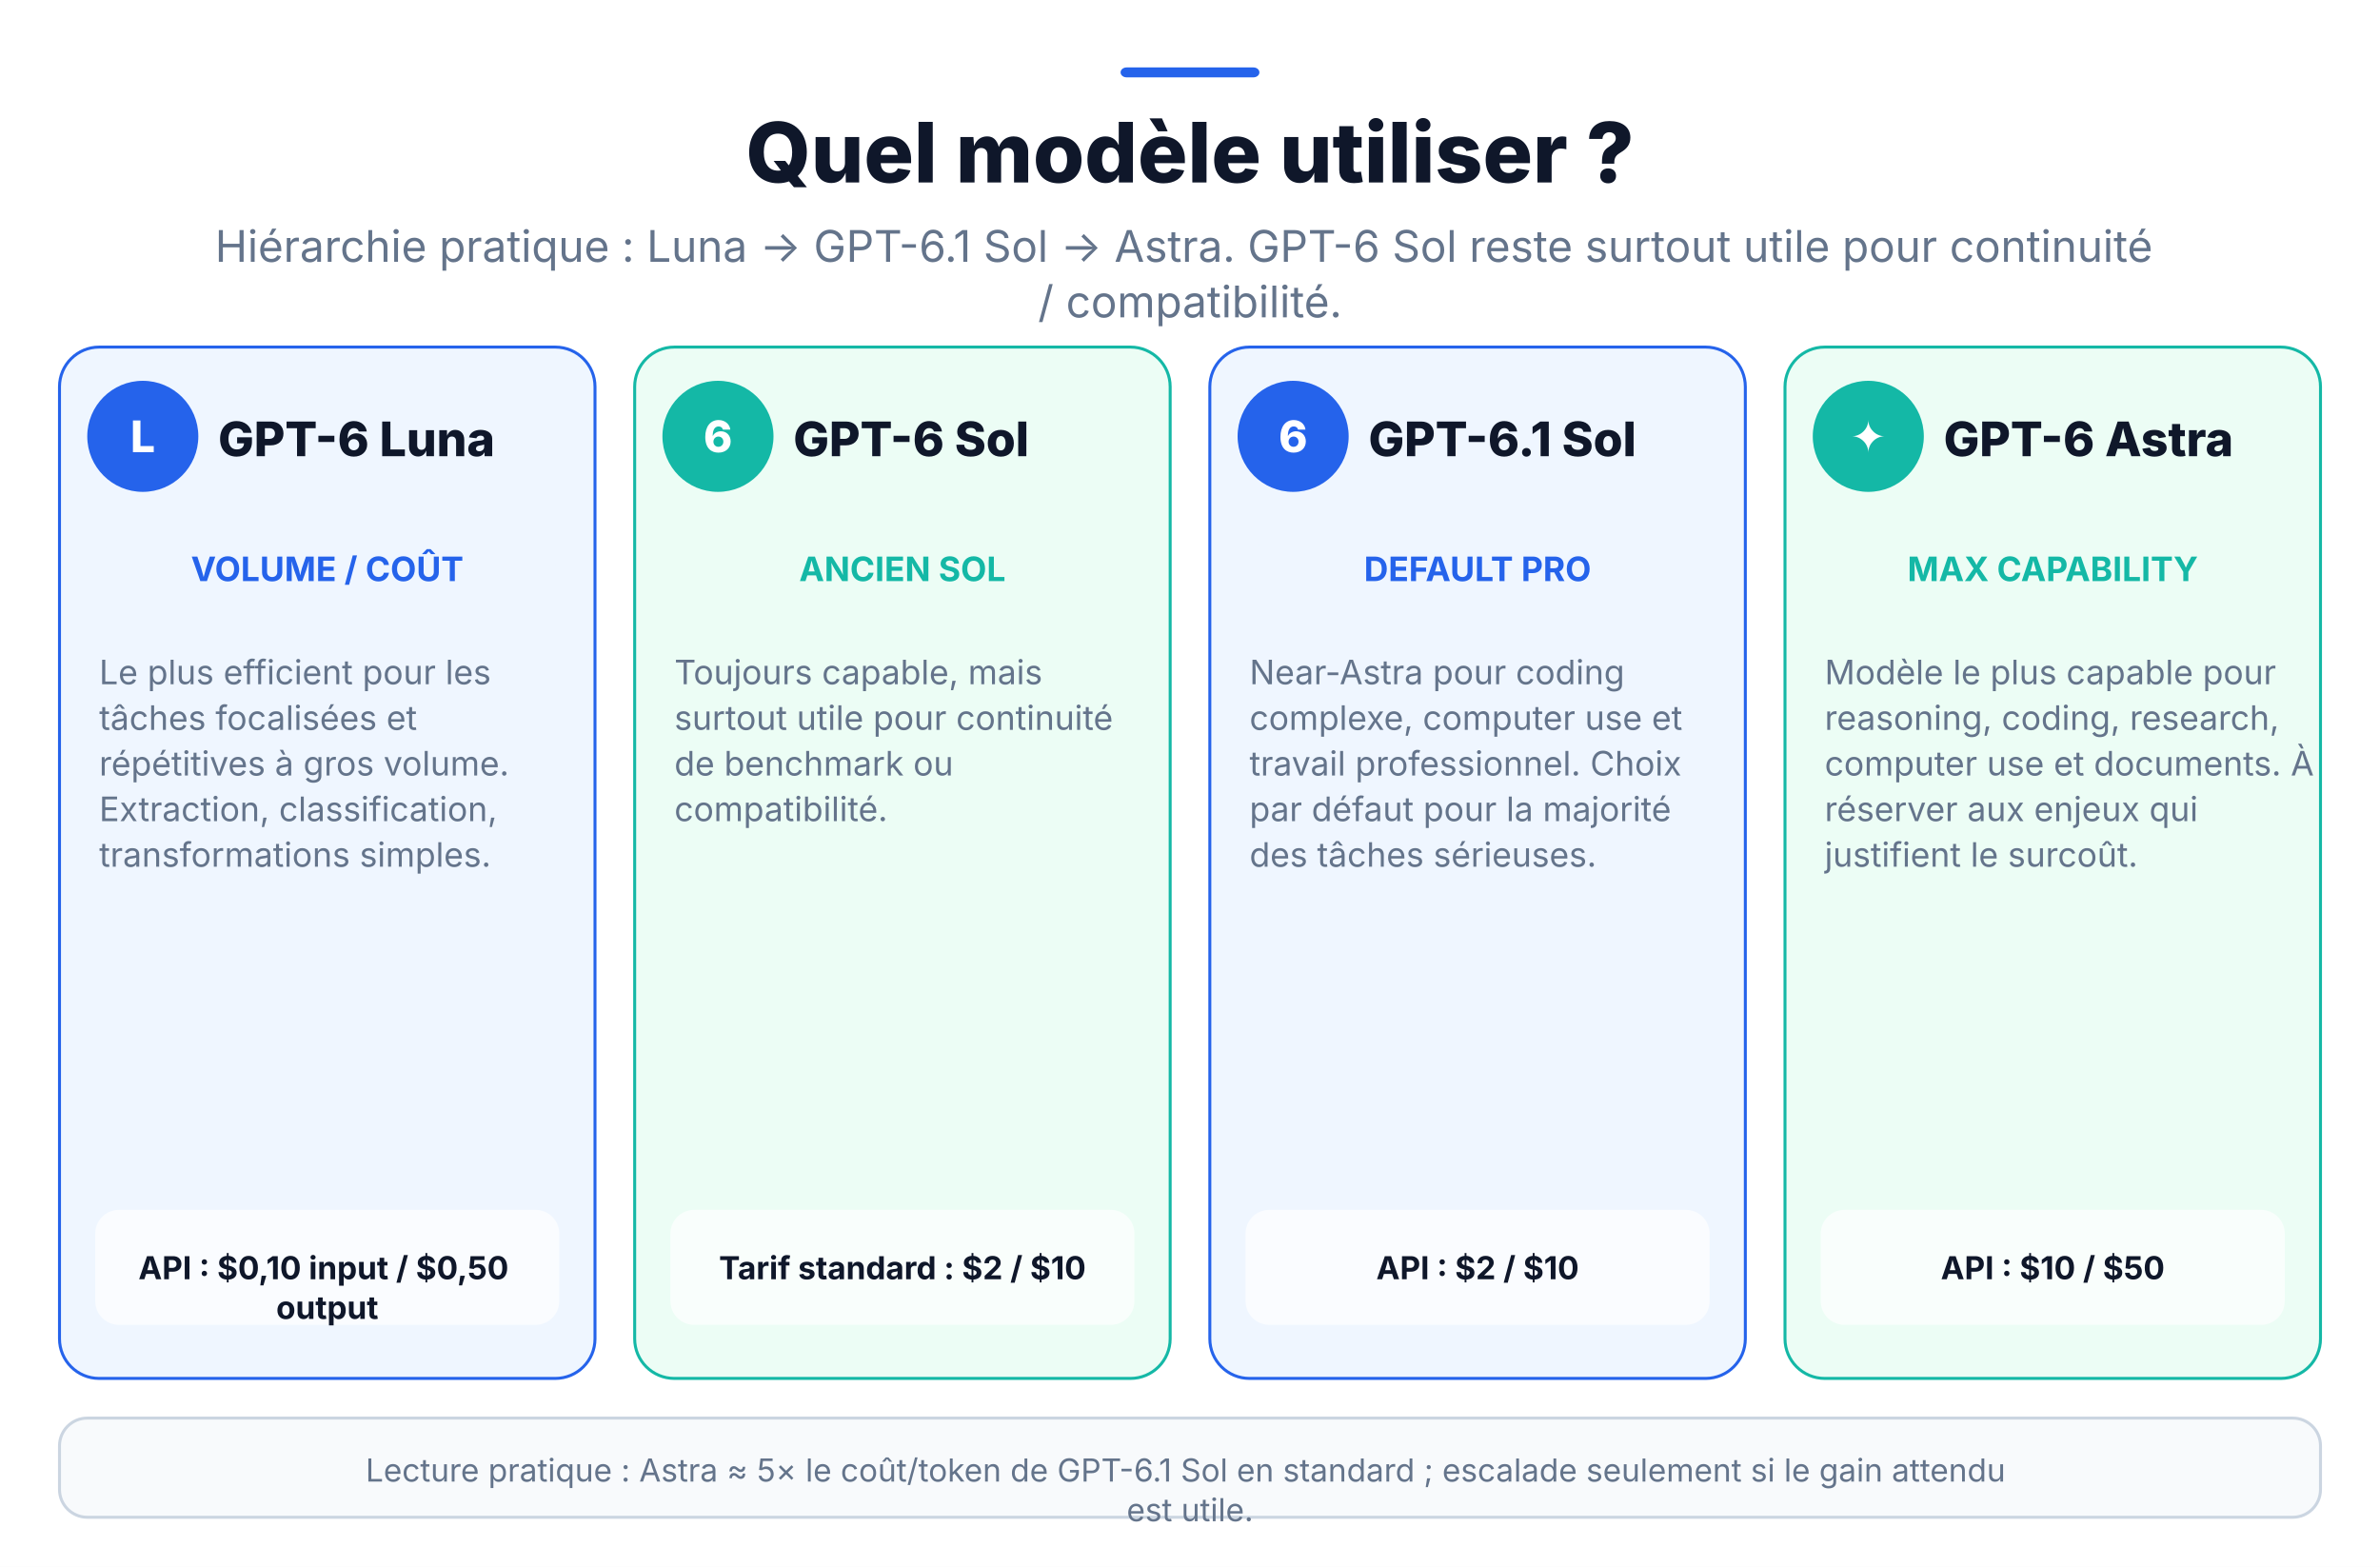
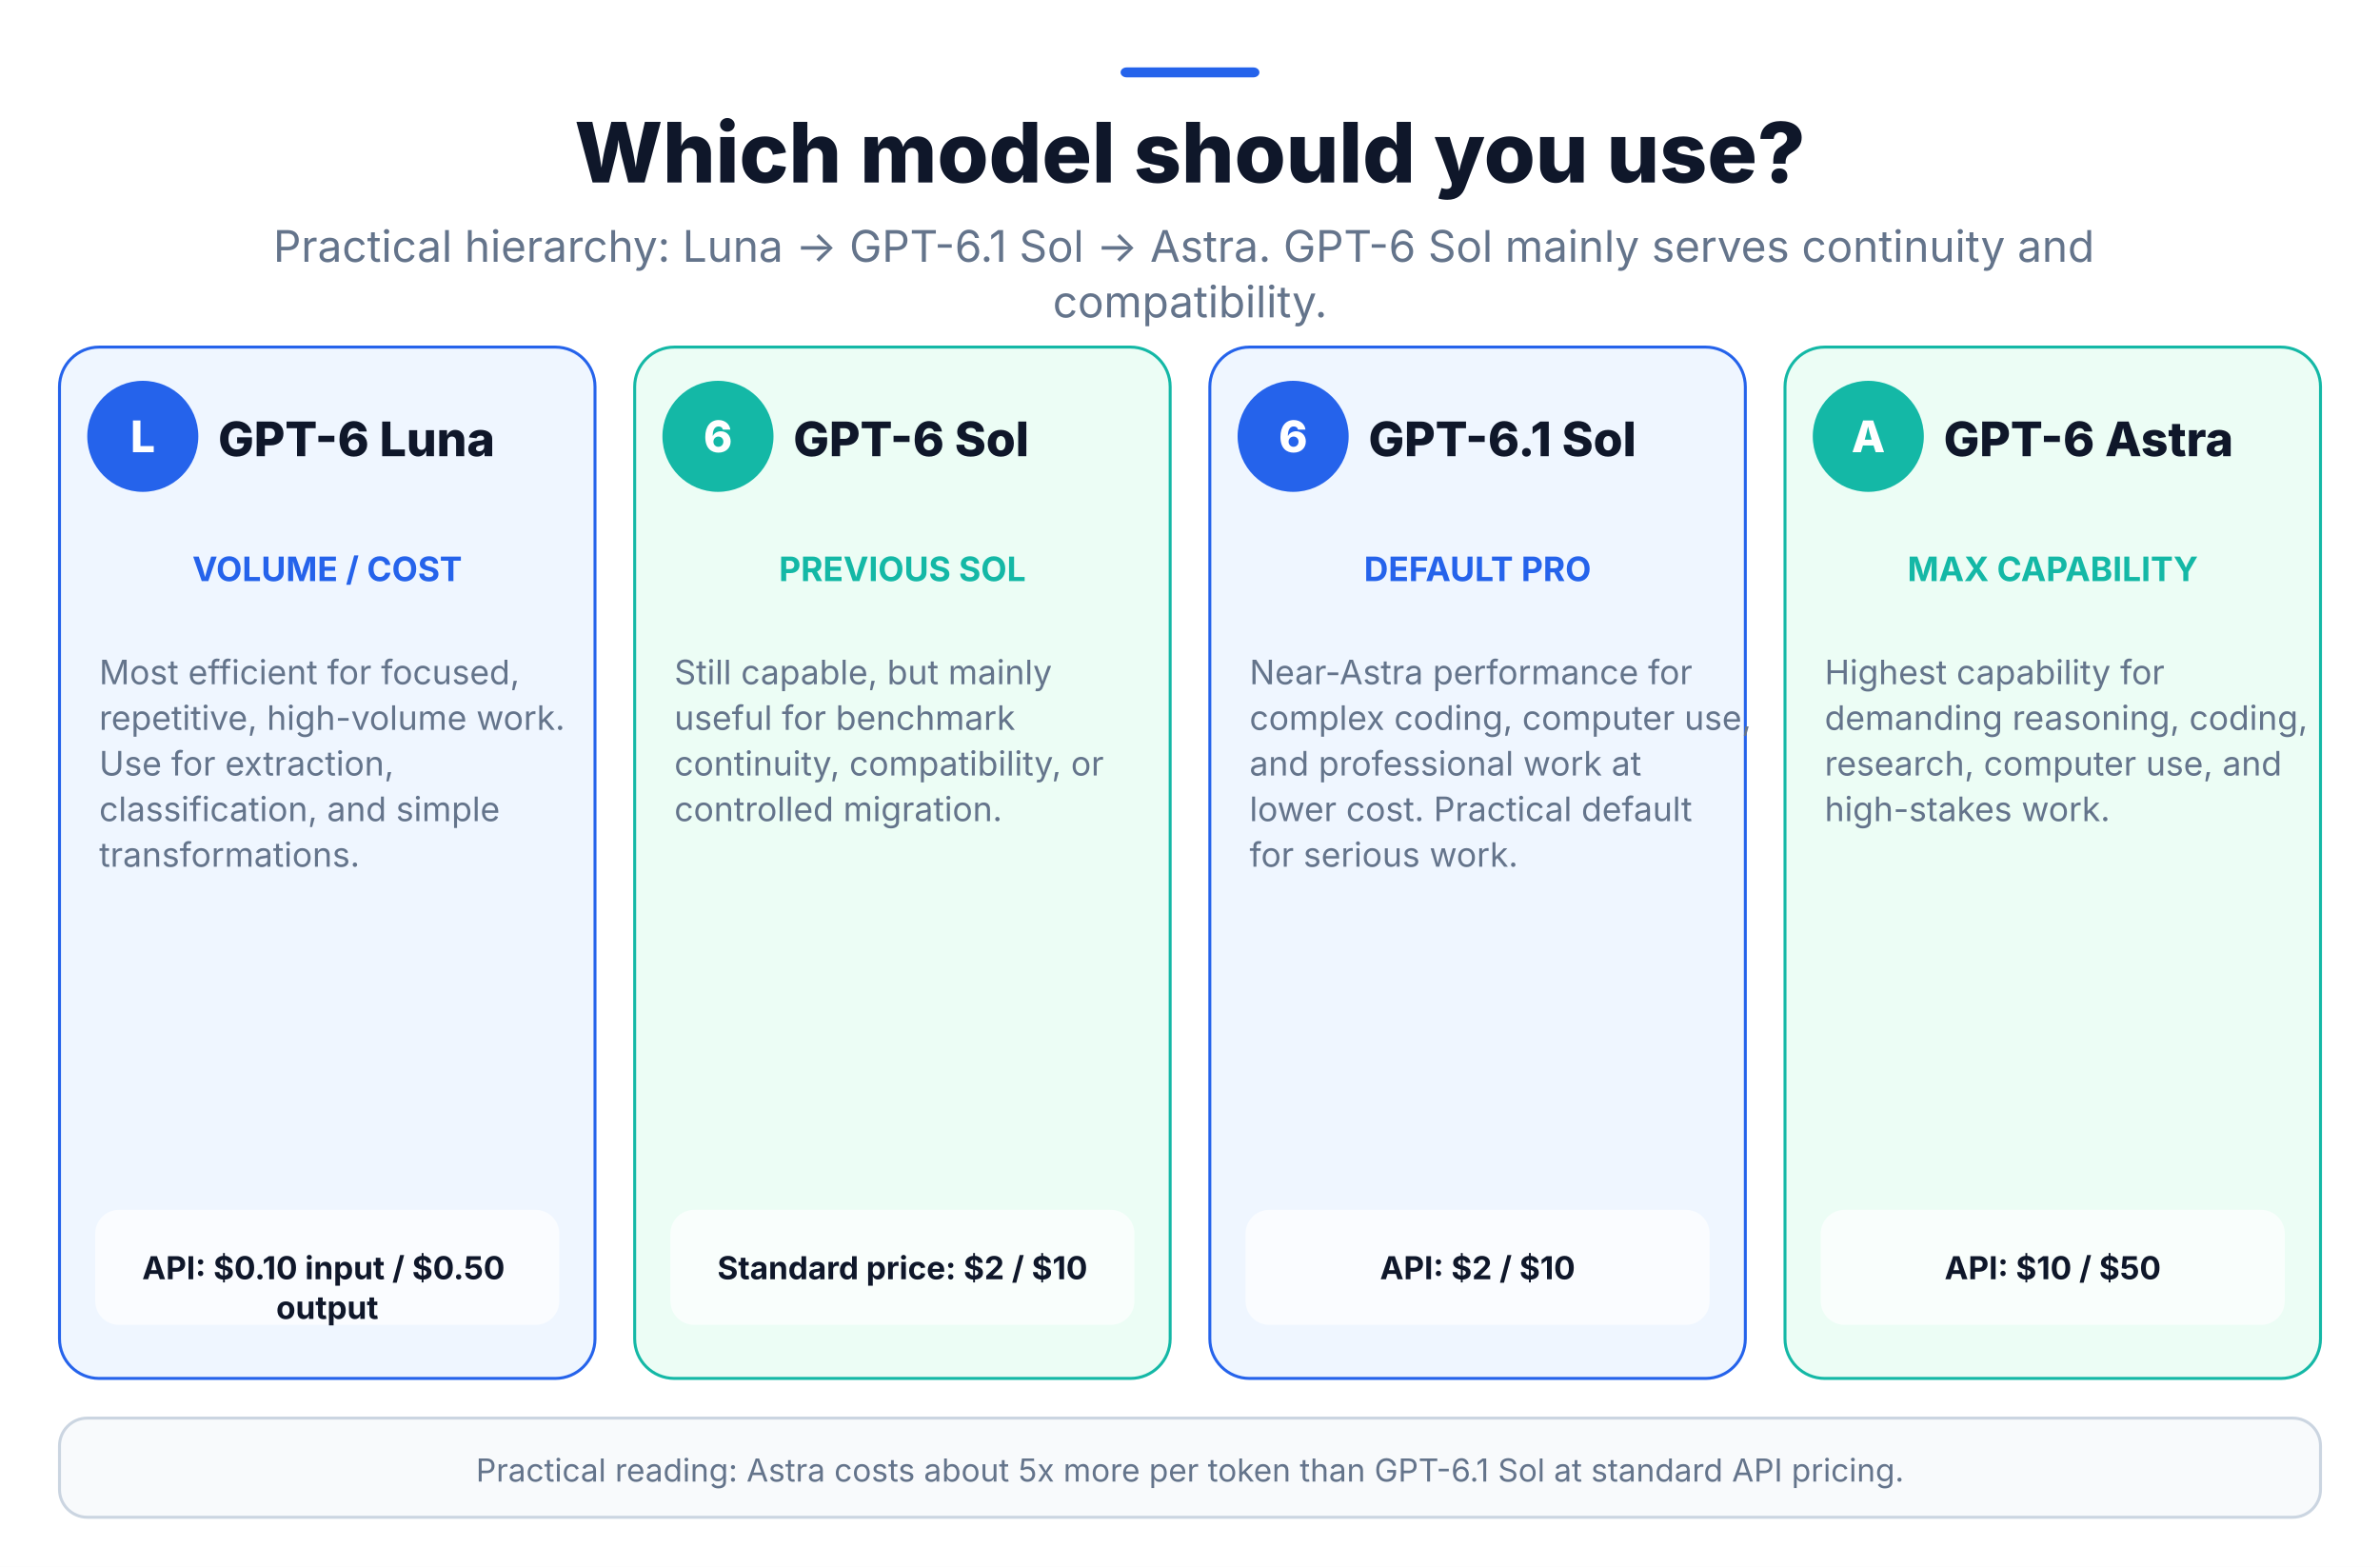
<svg xmlns="http://www.w3.org/2000/svg" width="1200" height="790" viewBox="0 0 1200 790">
  <rect width="1200" height="790" fill="#FFFFFF" />
  <rect x="565" y="34" width="70" height="5" rx="3" fill="#2563EB" />
  <text x="600" y="92" font-family="Inter,Segoe UI,Arial,sans-serif" font-size="42" font-weight="800" fill="#0F172A" text-anchor="middle">
-     <tspan x="600" dy="0">Quel modèle utiliser ?</tspan>
+     <tspan x="600" dy="0">Which model should you use?</tspan>
  </text>
  <text x="600" y="132" font-family="Inter,Segoe UI,Arial,sans-serif" font-size="22" font-weight="400" fill="#64748B" text-anchor="middle">
-     <tspan x="600" dy="0">Hiérarchie pratique : Luna → GPT-6.1 Sol → Astra. GPT-6 Sol reste surtout utile pour continuité</tspan>
-     <tspan x="600" dy="28">/ compatibilité.</tspan>
+     <tspan x="600" dy="0">Practical hierarchy: Luna → GPT-6.1 Sol → Astra. GPT-6 Sol mainly serves continuity and</tspan>
+     <tspan x="600" dy="28">compatibility.</tspan>
  </text>
  <rect x="30" y="175" width="270" height="520" rx="20" fill="#EFF6FF" stroke="#2563EB" stroke-width="1.5" />
  <circle cx="72" cy="220" r="28" fill="#2563EB" />
  <text x="72" y="228" font-family="Inter,Segoe UI,Arial,sans-serif" font-size="22" font-weight="800" fill="#fff" text-anchor="middle">
    <tspan x="72" dy="0">L</tspan>
  </text>
  <text x="110" y="230" font-family="Inter,Segoe UI,Arial,sans-serif" font-size="24" font-weight="800" fill="#0F172A" text-anchor="start">
    <tspan x="110" dy="0">GPT-6 Luna</tspan>
  </text>
  <rect x="50" y="270" width="230" height="34" rx="17" fill="#EFF6FF" />
  <text x="165" y="293" font-family="Inter,Segoe UI,Arial,sans-serif" font-size="17" font-weight="700" fill="#2563EB" text-anchor="middle">
-     <tspan x="165" dy="0">VOLUME / COÛT</tspan>
+     <tspan x="165" dy="0">VOLUME / COST</tspan>
  </text>
  <text x="50" y="345" font-family="Inter,Segoe UI,Arial,sans-serif" font-size="17" font-weight="400" fill="#64748B" text-anchor="start">
-     <tspan x="50" dy="0">Le plus efficient pour les</tspan>
-     <tspan x="50" dy="23">tâches focalisées et</tspan>
-     <tspan x="50" dy="23">répétitives à gros volume.</tspan>
-     <tspan x="50" dy="23">Extraction, classification,</tspan>
-     <tspan x="50" dy="23">transformations simples.</tspan>
+     <tspan x="50" dy="0">Most efficient for focused,</tspan>
+     <tspan x="50" dy="23">repetitive, high-volume work.</tspan>
+     <tspan x="50" dy="23">Use for extraction,</tspan>
+     <tspan x="50" dy="23">classification, and simple</tspan>
+     <tspan x="50" dy="23">transformations.</tspan>
  </text>
  <rect x="48" y="610" width="234" height="58" rx="12" fill="#FFFFFFAA" stroke="none" stroke-width="1.5" />
  <text x="165" y="645" font-family="Inter,Segoe UI,Arial,sans-serif" font-size="16" font-weight="700" fill="#0F172A" text-anchor="middle">
-     <tspan x="165" dy="0">API : $0,10 input / $0,50</tspan>
+     <tspan x="165" dy="0">API: $0.10 input / $0.50</tspan>
    <tspan x="165" dy="20">output</tspan>
  </text>
  <rect x="320" y="175" width="270" height="520" rx="20" fill="#ECFDF5" stroke="#14B8A6" stroke-width="1.5" />
  <circle cx="362" cy="220" r="28" fill="#14B8A6" />
  <text x="362" y="228" font-family="Inter,Segoe UI,Arial,sans-serif" font-size="22" font-weight="800" fill="#fff" text-anchor="middle">
    <tspan x="362" dy="0">6</tspan>
  </text>
  <text x="400" y="230" font-family="Inter,Segoe UI,Arial,sans-serif" font-size="24" font-weight="800" fill="#0F172A" text-anchor="start">
    <tspan x="400" dy="0">GPT-6 Sol</tspan>
  </text>
  <rect x="340" y="270" width="230" height="34" rx="17" fill="#ECFDF5" />
  <text x="455" y="293" font-family="Inter,Segoe UI,Arial,sans-serif" font-size="17" font-weight="700" fill="#14B8A6" text-anchor="middle">
-     <tspan x="455" dy="0">ANCIEN SOL</tspan>
+     <tspan x="455" dy="0">PREVIOUS SOL</tspan>
  </text>
  <text x="340" y="345" font-family="Inter,Segoe UI,Arial,sans-serif" font-size="17" font-weight="400" fill="#64748B" text-anchor="start">
-     <tspan x="340" dy="0">Toujours capable, mais</tspan>
-     <tspan x="340" dy="23">surtout utile pour continuité</tspan>
-     <tspan x="340" dy="23">de benchmark ou</tspan>
-     <tspan x="340" dy="23">compatibilité.</tspan>
+     <tspan x="340" dy="0">Still capable, but mainly</tspan>
+     <tspan x="340" dy="23">useful for benchmark</tspan>
+     <tspan x="340" dy="23">continuity, compatibility, or</tspan>
+     <tspan x="340" dy="23">controlled migration.</tspan>
  </text>
  <rect x="338" y="610" width="234" height="58" rx="12" fill="#FFFFFFAA" stroke="none" stroke-width="1.5" />
  <text x="455" y="645" font-family="Inter,Segoe UI,Arial,sans-serif" font-size="16" font-weight="700" fill="#0F172A" text-anchor="middle">
-     <tspan x="455" dy="0">Tarif standard : $2 / $10</tspan>
+     <tspan x="455" dy="0">Standard price: $2 / $10</tspan>
  </text>
  <rect x="610" y="175" width="270" height="520" rx="20" fill="#EFF6FF" stroke="#2563EB" stroke-width="1.5" />
  <circle cx="652" cy="220" r="28" fill="#2563EB" />
  <text x="652" y="228" font-family="Inter,Segoe UI,Arial,sans-serif" font-size="22" font-weight="800" fill="#fff" text-anchor="middle">
    <tspan x="652" dy="0">6</tspan>
  </text>
  <text x="690" y="230" font-family="Inter,Segoe UI,Arial,sans-serif" font-size="24" font-weight="800" fill="#0F172A" text-anchor="start">
    <tspan x="690" dy="0">GPT-6.1 Sol</tspan>
  </text>
  <rect x="630" y="270" width="230" height="34" rx="17" fill="#EFF6FF" />
  <text x="745" y="293" font-family="Inter,Segoe UI,Arial,sans-serif" font-size="17" font-weight="700" fill="#2563EB" text-anchor="middle">
    <tspan x="745" dy="0">DEFAULT PRO</tspan>
  </text>
  <text x="630" y="345" font-family="Inter,Segoe UI,Arial,sans-serif" font-size="17" font-weight="400" fill="#64748B" text-anchor="start">
-     <tspan x="630" dy="0">Near-Astra pour coding</tspan>
-     <tspan x="630" dy="23">complexe, computer use et</tspan>
-     <tspan x="630" dy="23">travail professionnel. Choix</tspan>
-     <tspan x="630" dy="23">par défaut pour la majorité</tspan>
-     <tspan x="630" dy="23">des tâches sérieuses.</tspan>
+     <tspan x="630" dy="0">Near-Astra performance for</tspan>
+     <tspan x="630" dy="23">complex coding, computer use,</tspan>
+     <tspan x="630" dy="23">and professional work at</tspan>
+     <tspan x="630" dy="23">lower cost. Practical default</tspan>
+     <tspan x="630" dy="23">for serious work.</tspan>
  </text>
  <rect x="628" y="610" width="234" height="58" rx="12" fill="#FFFFFFAA" stroke="none" stroke-width="1.5" />
  <text x="745" y="645" font-family="Inter,Segoe UI,Arial,sans-serif" font-size="16" font-weight="700" fill="#0F172A" text-anchor="middle">
-     <tspan x="745" dy="0">API : $2 / $10</tspan>
+     <tspan x="745" dy="0">API: $2 / $10</tspan>
  </text>
  <rect x="900" y="175" width="270" height="520" rx="20" fill="#ECFDF5" stroke="#14B8A6" stroke-width="1.5" />
  <circle cx="942" cy="220" r="28" fill="#14B8A6" />
  <text x="942" y="228" font-family="Inter,Segoe UI,Arial,sans-serif" font-size="22" font-weight="800" fill="#fff" text-anchor="middle">
-     <tspan x="942" dy="0">✦</tspan>
+     <tspan x="942" dy="0">A</tspan>
  </text>
  <text x="980" y="230" font-family="Inter,Segoe UI,Arial,sans-serif" font-size="24" font-weight="800" fill="#0F172A" text-anchor="start">
    <tspan x="980" dy="0">GPT-6 Astra</tspan>
  </text>
  <rect x="920" y="270" width="230" height="34" rx="17" fill="#ECFDF5" />
  <text x="1035" y="293" font-family="Inter,Segoe UI,Arial,sans-serif" font-size="17" font-weight="700" fill="#14B8A6" text-anchor="middle">
    <tspan x="1035" dy="0">MAX CAPABILITY</tspan>
  </text>
  <text x="920" y="345" font-family="Inter,Segoe UI,Arial,sans-serif" font-size="17" font-weight="400" fill="#64748B" text-anchor="start">
-     <tspan x="920" dy="0">Modèle le plus capable pour</tspan>
-     <tspan x="920" dy="23">reasoning, coding, research,</tspan>
-     <tspan x="920" dy="23">computer use et documents. À</tspan>
-     <tspan x="920" dy="23">réserver aux enjeux qui</tspan>
-     <tspan x="920" dy="23">justifient le surcoût.</tspan>
+     <tspan x="920" dy="0">Highest capability for</tspan>
+     <tspan x="920" dy="23">demanding reasoning, coding,</tspan>
+     <tspan x="920" dy="23">research, computer use, and</tspan>
+     <tspan x="920" dy="23">high-stakes work.</tspan>
  </text>
  <rect x="918" y="610" width="234" height="58" rx="12" fill="#FFFFFFAA" stroke="none" stroke-width="1.5" />
  <text x="1035" y="645" font-family="Inter,Segoe UI,Arial,sans-serif" font-size="16" font-weight="700" fill="#0F172A" text-anchor="middle">
-     <tspan x="1035" dy="0">API : $10 / $50</tspan>
+     <tspan x="1035" dy="0">API: $10 / $50</tspan>
  </text>
  <rect x="30" y="715" width="1140" height="50" rx="14" fill="#F8FAFC" stroke="#CBD5E1" stroke-width="1.5" />
  <text x="600" y="747" font-family="Inter,Segoe UI,Arial,sans-serif" font-size="16" font-weight="400" fill="#64748B" text-anchor="middle">
-     <tspan x="600" dy="0">Lecture pratique : Astra ≈ 5× le coût/token de GPT-6.1 Sol en standard ; escalade seulement si le gain attendu</tspan>
-     <tspan x="600" dy="20">est utile.</tspan>
+     <tspan x="600" dy="0">Practical reading: Astra costs about 5x more per token than GPT-6.1 Sol at standard API pricing.</tspan>
  </text>
</svg>
